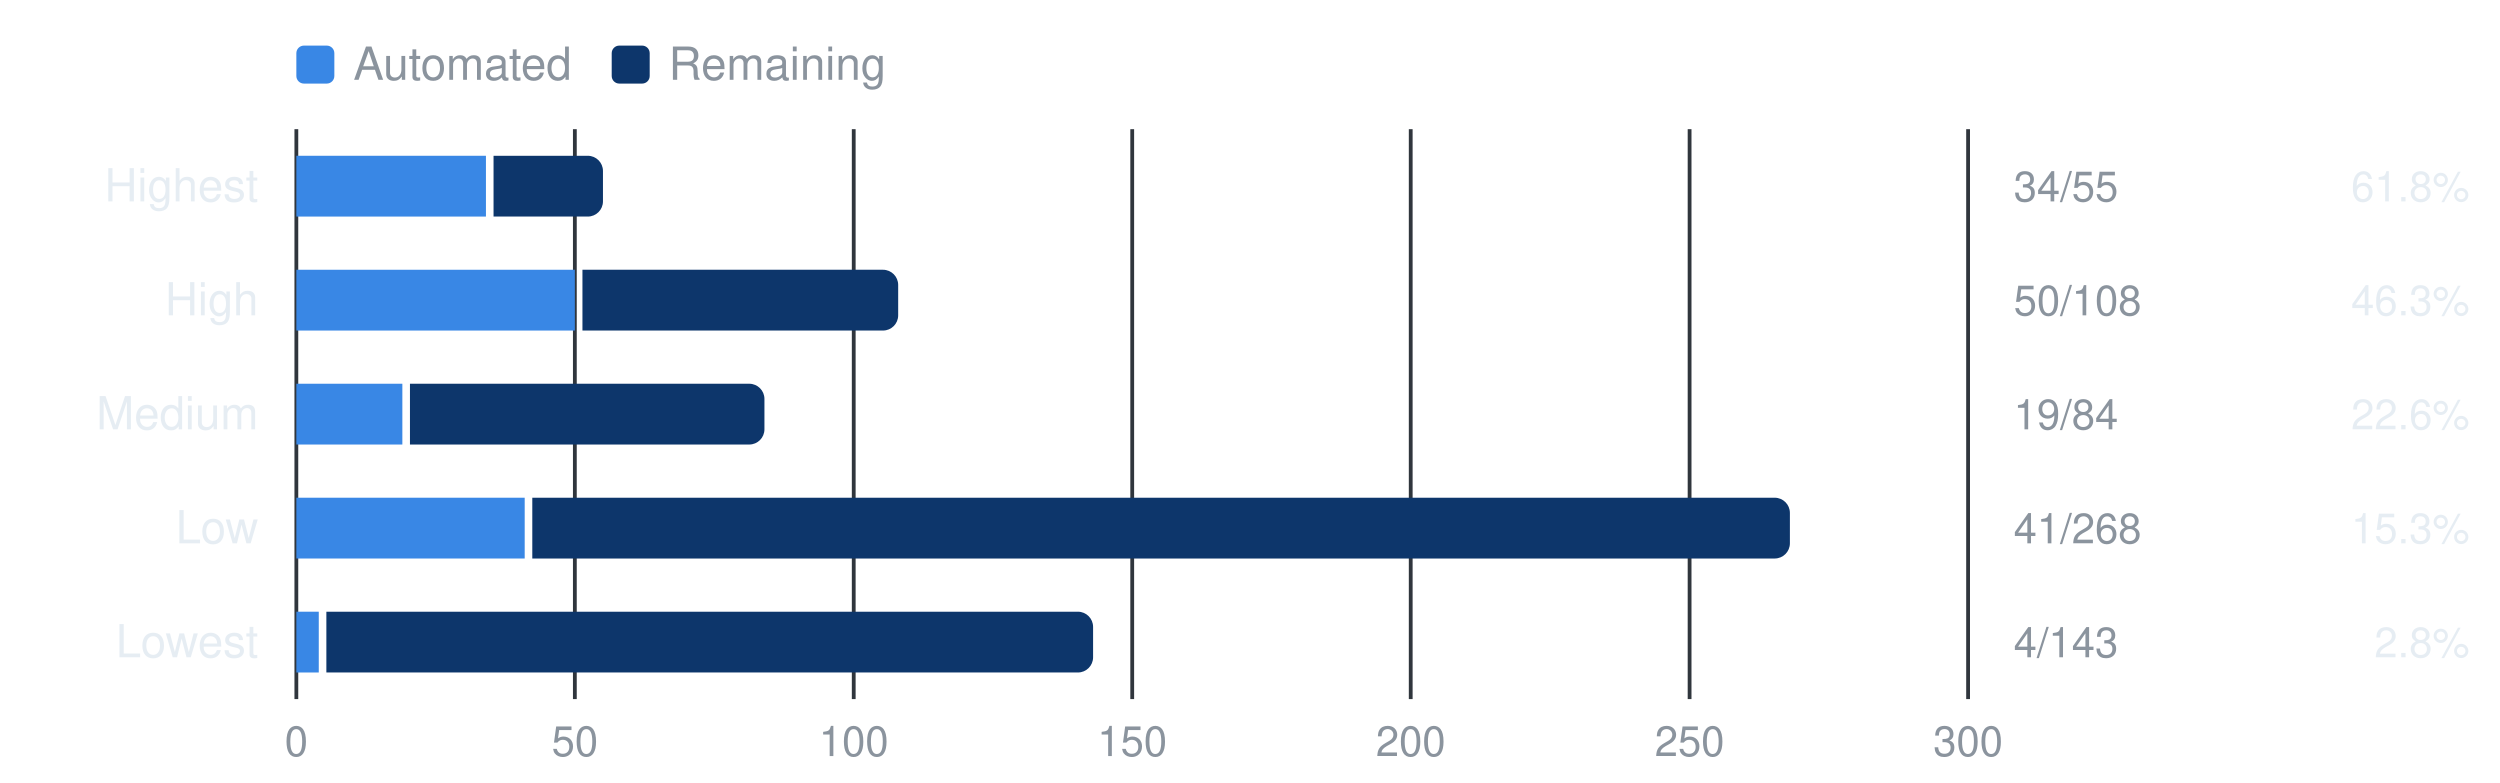
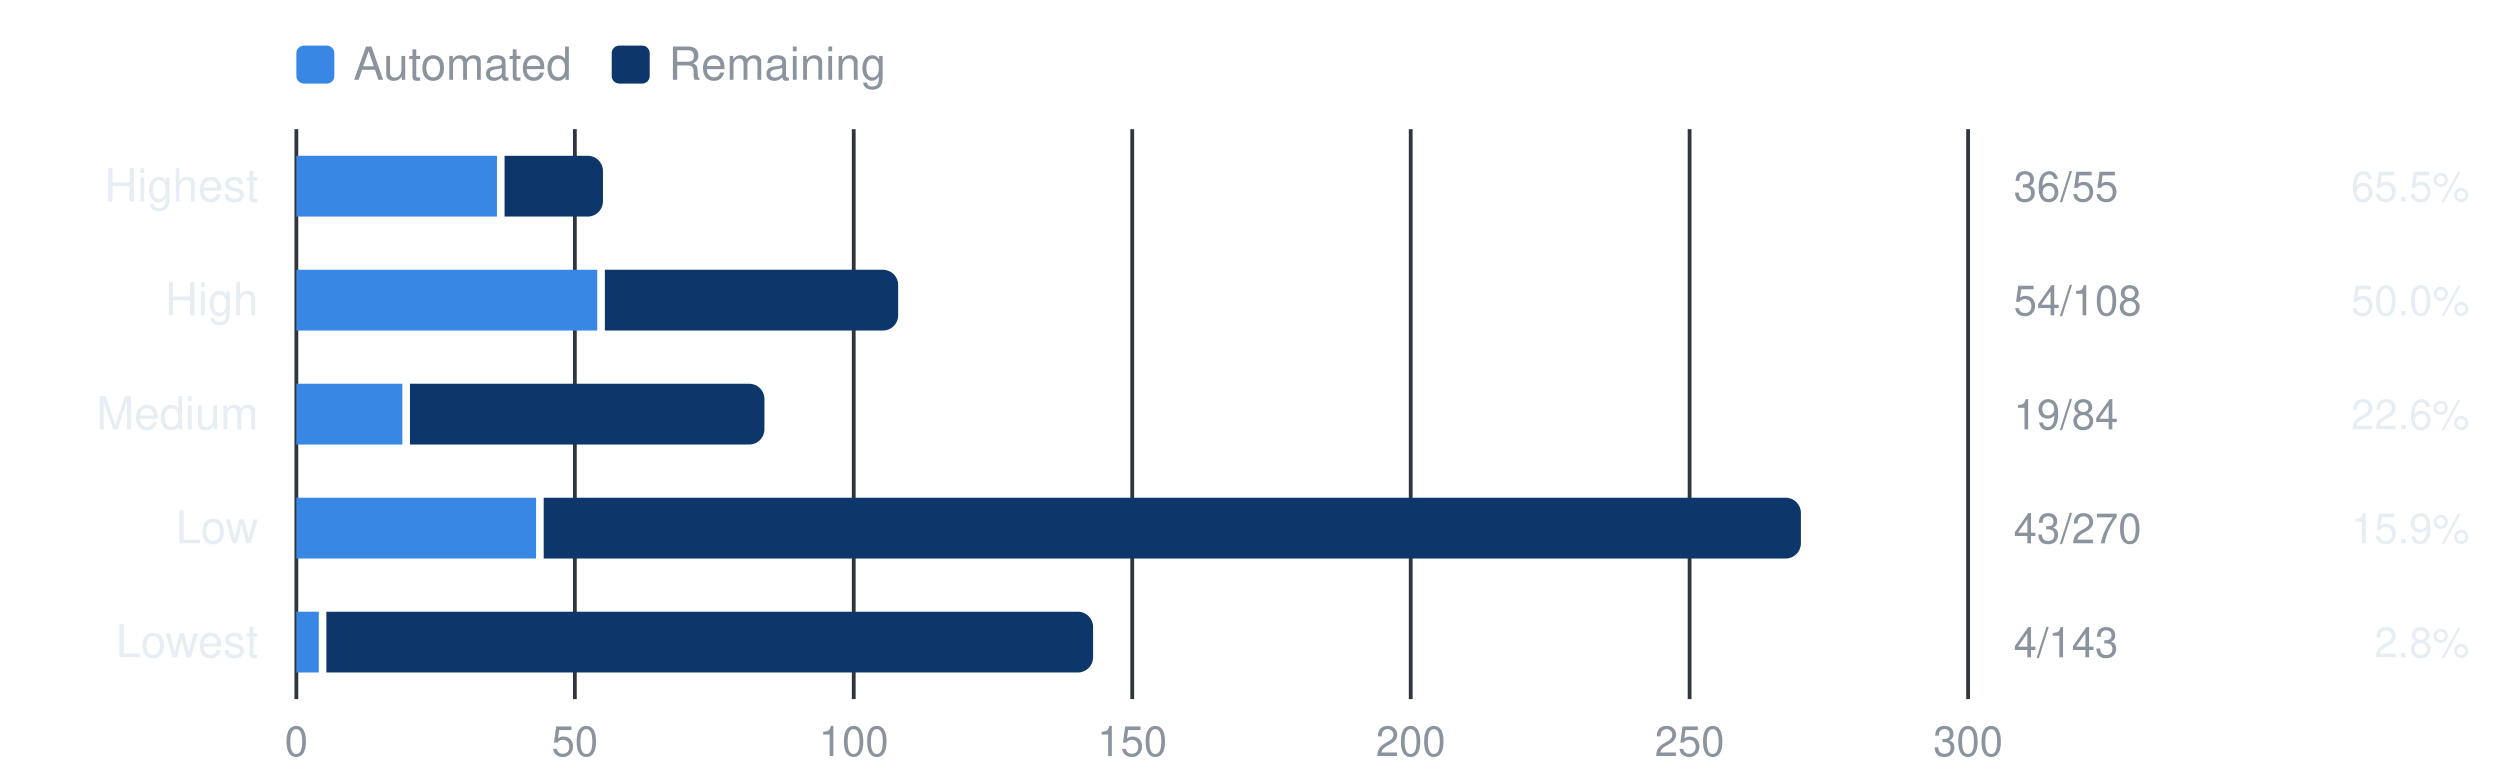
<svg xmlns="http://www.w3.org/2000/svg" width="658" height="206" viewBox="0 0 658 206" role="img" aria-label="Automated versus remaining conda CLI test cases, by priority">
  <g font-family="-apple-system,BlinkMacSystemFont,Segoe UI,Helvetica,Arial,sans-serif" font-size="12">
    <rect x="78" y="12" width="10" height="10" rx="2" fill="#3987e5" />
    <text x="93" y="21" fill="#8b949e">Automated</text>
    <rect x="161" y="12" width="10" height="10" rx="2" fill="#0d366b" />
    <text x="176" y="21" fill="#8b949e">Remaining</text>
    <line x1="78.0" y1="34" x2="78.0" y2="184" stroke="#30363d" stroke-width="1" />
    <text x="78.0" y="199" fill="#8b949e" font-size="11" text-anchor="middle">0</text>
    <line x1="151.3" y1="34" x2="151.3" y2="184" stroke="#30363d" stroke-width="1" />
    <text x="151.3" y="199" fill="#8b949e" font-size="11" text-anchor="middle">50</text>
    <line x1="224.7" y1="34" x2="224.7" y2="184" stroke="#30363d" stroke-width="1" />
    <text x="224.7" y="199" fill="#8b949e" font-size="11" text-anchor="middle">100</text>
    <line x1="298.0" y1="34" x2="298.0" y2="184" stroke="#30363d" stroke-width="1" />
    <text x="298.0" y="199" fill="#8b949e" font-size="11" text-anchor="middle">150</text>
    <line x1="371.3" y1="34" x2="371.3" y2="184" stroke="#30363d" stroke-width="1" />
    <text x="371.3" y="199" fill="#8b949e" font-size="11" text-anchor="middle">200</text>
    <line x1="444.7" y1="34" x2="444.7" y2="184" stroke="#30363d" stroke-width="1" />
    <text x="444.7" y="199" fill="#8b949e" font-size="11" text-anchor="middle">250</text>
    <line x1="518.0" y1="34" x2="518.0" y2="184" stroke="#30363d" stroke-width="1" />
    <text x="518.0" y="199" fill="#8b949e" font-size="11" text-anchor="middle">300</text>
    <text x="68" y="53.0" fill="#e6edf3" text-anchor="end">Highest</text>
-     <path d="M78.0,41.0h49.9v16.0h-49.9z" fill="#3987e5" />
-     <path d="M129.9,41.0H154.7A4,4 0 0 1 158.7,45.0V53.0A4,4 0 0 1 154.7,57.0H129.9z" fill="#0d366b" />
-     <text x="530" y="53.0" fill="#8b949e" font-size="11">34/55</text>
-     <text x="650" y="53.0" fill="#e6edf3" font-size="11" text-anchor="end">61.8%</text>
+     <path d="M78.0,41.0h52.8v16.0h-52.8z" fill="#3987e5" />
+     <path d="M132.8,41.0H154.7A4,4 0 0 1 158.7,45.0V53.0A4,4 0 0 1 154.7,57.0H132.8z" fill="#0d366b" />
+     <text x="530" y="53.0" fill="#8b949e" font-size="11">36/55</text>
+     <text x="650" y="53.0" fill="#e6edf3" font-size="11" text-anchor="end">65.5%</text>
    <text x="68" y="83.0" fill="#e6edf3" text-anchor="end">High</text>
-     <path d="M78.0,71.0h73.3v16.0h-73.3z" fill="#3987e5" />
-     <path d="M153.3,71.0H232.4A4,4 0 0 1 236.4,75.0V83.0A4,4 0 0 1 232.4,87.0H153.3z" fill="#0d366b" />
-     <text x="530" y="83.0" fill="#8b949e" font-size="11">50/108</text>
-     <text x="650" y="83.0" fill="#e6edf3" font-size="11" text-anchor="end">46.3%</text>
+     <path d="M78.0,71.0h79.2v16.0h-79.2z" fill="#3987e5" />
+     <path d="M159.2,71.0H232.4A4,4 0 0 1 236.4,75.0V83.0A4,4 0 0 1 232.4,87.0H159.2z" fill="#0d366b" />
+     <text x="530" y="83.0" fill="#8b949e" font-size="11">54/108</text>
+     <text x="650" y="83.0" fill="#e6edf3" font-size="11" text-anchor="end">50.0%</text>
    <text x="68" y="113.0" fill="#e6edf3" text-anchor="end">Medium</text>
    <path d="M78.0,101.0h27.9v16.0h-27.9z" fill="#3987e5" />
    <path d="M107.9,101.0H197.2A4,4 0 0 1 201.2,105.0V113.0A4,4 0 0 1 197.2,117.0H107.9z" fill="#0d366b" />
    <text x="530" y="113.0" fill="#8b949e" font-size="11">19/84</text>
    <text x="650" y="113.0" fill="#e6edf3" font-size="11" text-anchor="end">22.6%</text>
    <text x="68" y="143.0" fill="#e6edf3" text-anchor="end">Low</text>
-     <path d="M78.0,131.0h60.1v16.0h-60.1z" fill="#3987e5" />
-     <path d="M140.1,131.0H467.1A4,4 0 0 1 471.1,135.0V143.0A4,4 0 0 1 467.1,147.0H140.1z" fill="#0d366b" />
-     <text x="530" y="143.0" fill="#8b949e" font-size="11">41/268</text>
-     <text x="650" y="143.0" fill="#e6edf3" font-size="11" text-anchor="end">15.3%</text>
+     <path d="M78.0,131.0h63.1v16.0h-63.1z" fill="#3987e5" />
+     <path d="M143.1,131.0H470.0A4,4 0 0 1 474.0,135.0V143.0A4,4 0 0 1 470.0,147.0H143.1z" fill="#0d366b" />
+     <text x="530" y="143.0" fill="#8b949e" font-size="11">43/270</text>
+     <text x="650" y="143.0" fill="#e6edf3" font-size="11" text-anchor="end">15.9%</text>
    <text x="68" y="173.0" fill="#e6edf3" text-anchor="end">Lowest</text>
    <path d="M78.0,161.0h5.9v16.0h-5.9z" fill="#3987e5" />
    <path d="M85.9,161.0H283.7A4,4 0 0 1 287.7,165.0V173.0A4,4 0 0 1 283.7,177.0H85.9z" fill="#0d366b" />
    <text x="530" y="173.0" fill="#8b949e" font-size="11">4/143</text>
    <text x="650" y="173.0" fill="#e6edf3" font-size="11" text-anchor="end">2.8%</text>
  </g>
</svg>
